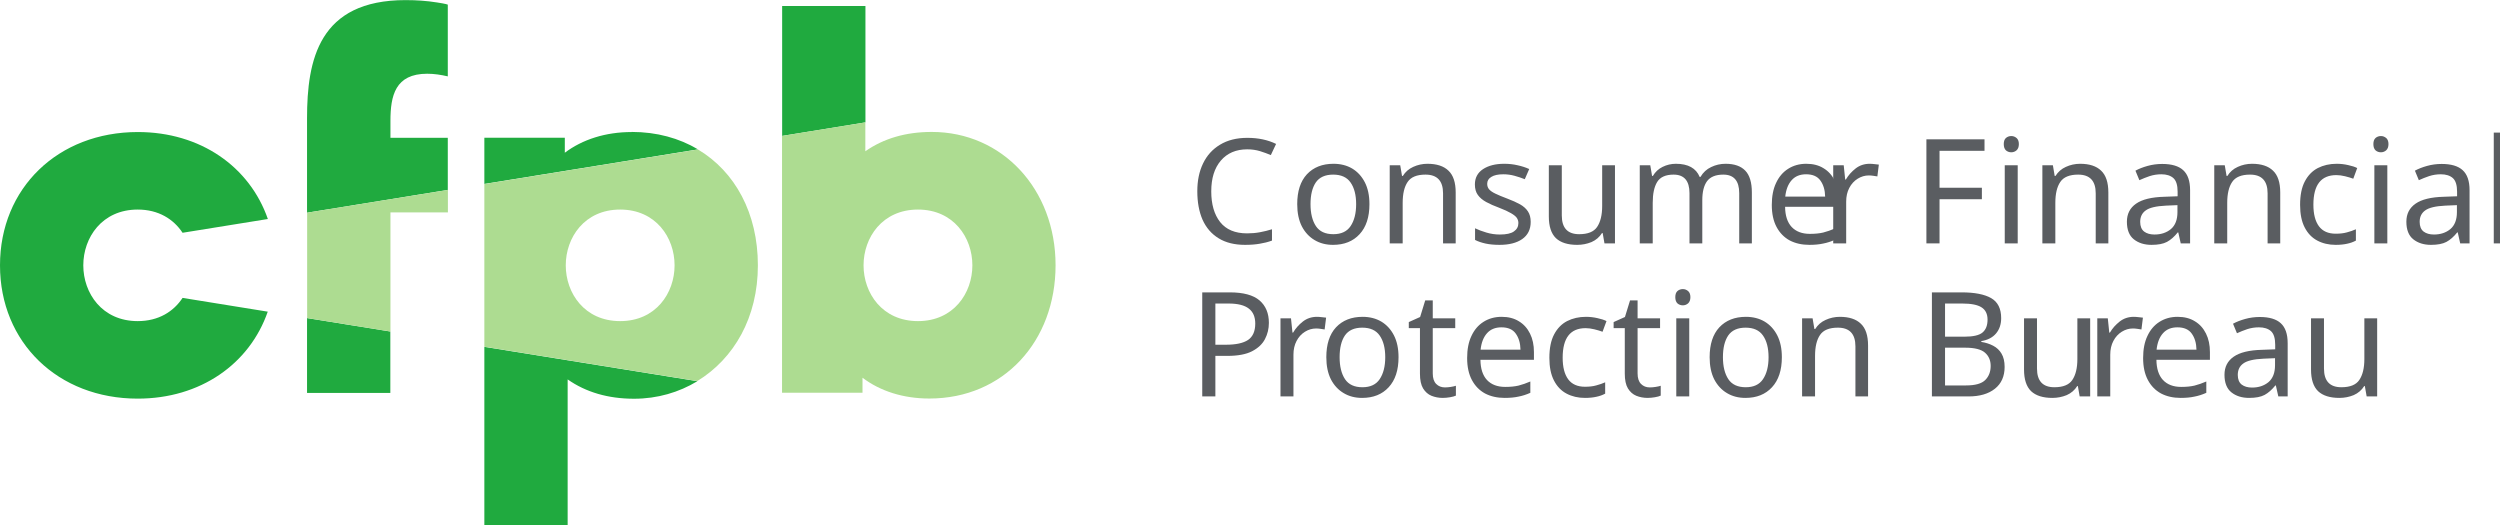
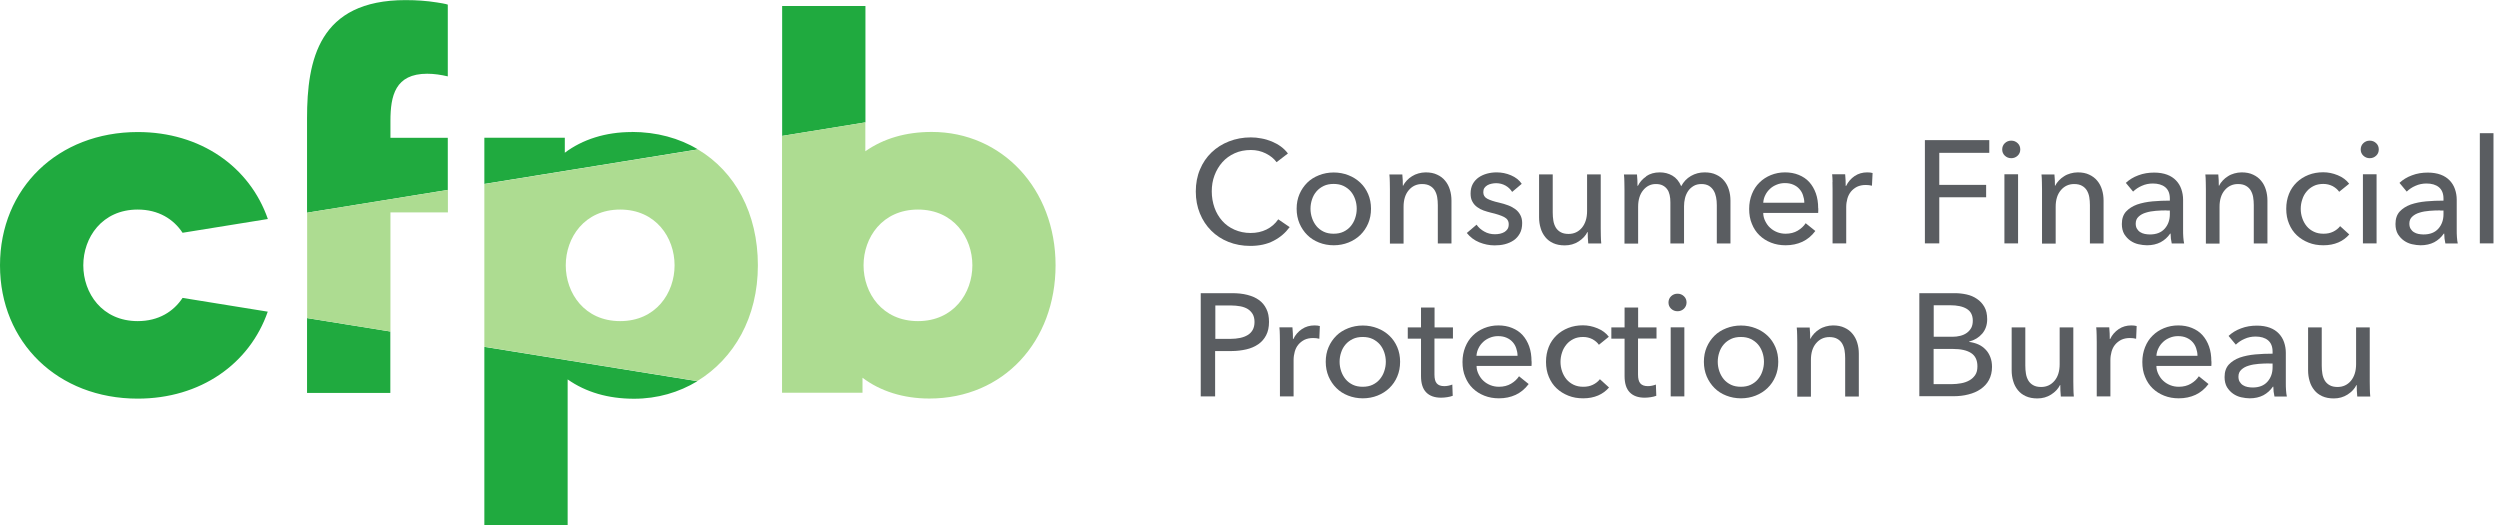
<svg xmlns="http://www.w3.org/2000/svg" id="cfpb_logo" viewBox="0 0 238 50">
  <defs>
-     <style>.cls-1,.cls-2,.cls-3,.cls-4,.cls-5,.cls-6{isolation:isolate;}.cls-2{letter-spacing:.02em;}.cls-2,.cls-3,.cls-4,.cls-5,.cls-6{fill:#5a5d61;font-family:AvenirNext-Medium, 'Avenir Next';font-size:13.88px;font-weight:500;}.cls-7{fill:#20aa3f;}.cls-3{letter-spacing:-.02em;}.cls-4{letter-spacing:-.02em;}.cls-5{letter-spacing:-.05em;}.cls-8{fill:#addc91;}</style>
+     <style>.cls-1{isolation:isolate;}.cls-2{fill:#20aa3f;}.cls-3{fill:#5a5d61;}.cls-4{fill:#addc91;}</style>
  </defs>
-   <g id="gray" class="cls-1">
+   <g id="_gray_" class="cls-1">
    <g class="cls-1">
-       <text class="cls-3" transform="translate(113.14 23.17)">
-         <tspan x="0" y="0">C</tspan>
-       </text>
+       <g class="cls-1">
+         <g class="cls-1">
+           <path class="cls-3" d="M122.76,21.64c-.39.53-.89.96-1.51,1.28-.62.33-1.37.49-2.23.49-.75,0-1.44-.13-2.07-.38-.63-.25-1.18-.61-1.64-1.07s-.82-1-1.08-1.64c-.26-.63-.39-1.33-.39-2.09s.13-1.47.4-2.1c.26-.63.63-1.17,1.1-1.62.47-.45,1.02-.8,1.66-1.05s1.33-.38,2.08-.38c.33,0,.67.03,1.01.1.34.06.67.16.99.29.31.13.6.29.86.48.26.19.48.41.67.66l-1.08.83c-.24-.33-.58-.61-1.02-.83s-.91-.33-1.42-.33c-.57,0-1.09.1-1.55.31-.46.21-.85.49-1.17.85-.32.36-.57.78-.75,1.26s-.26.98-.26,1.52.09,1.07.26,1.55c.17.48.42.9.74,1.26.32.36.71.64,1.17.84.46.2.97.31,1.53.31s1.06-.11,1.51-.33c.45-.22.83-.55,1.12-.97l1.1.75Z" />
+         </g>
+       </g>
    </g>
    <g class="cls-1">
-       <text class="cls-6" transform="translate(122.73 23.17)">
-         <tspan x="0" y="0">onsume</tspan>
-       </text>
+       <g class="cls-1">
+         <g class="cls-1">
+           <path class="cls-3" d="M130.52,19.87c0,.51-.09.98-.27,1.4s-.43.79-.75,1.1c-.32.31-.7.55-1.13.72-.43.17-.9.26-1.4.26s-.97-.09-1.4-.26-.81-.41-1.12-.72c-.31-.31-.56-.68-.74-1.1-.18-.43-.27-.89-.27-1.4s.09-.97.27-1.39c.18-.42.43-.78.74-1.09s.69-.54,1.12-.71c.43-.17.9-.26,1.4-.26s.97.09,1.4.26c.44.17.81.41,1.13.71s.57.67.75,1.09.27.89.27,1.39ZM129.16,19.87c0-.31-.05-.61-.15-.9-.1-.29-.24-.54-.42-.75s-.42-.39-.69-.52c-.27-.13-.59-.19-.94-.19s-.67.06-.94.19c-.27.13-.5.3-.69.52s-.33.47-.42.75c-.1.29-.15.59-.15.9s.05.61.15.9c.1.29.24.54.42.76s.42.4.69.53c.27.13.59.19.94.19s.67-.06.94-.19c.27-.13.5-.3.69-.53s.33-.48.42-.76c.1-.29.15-.59.15-.9Z" />
+           <path class="cls-3" d="M133.5,16.59c.02.17.03.35.04.56,0,.21.01.38.01.52h.04c.08-.18.2-.34.34-.49s.31-.29.49-.4c.19-.12.39-.21.61-.27.22-.06.45-.1.69-.1.43,0,.79.07,1.1.22.31.14.56.33.76.58.2.24.35.52.45.85.1.32.15.67.15,1.04v4.08h-1.3v-3.65c0-.27-.02-.52-.06-.76-.04-.24-.12-.45-.23-.64-.11-.18-.26-.33-.46-.44-.19-.11-.44-.17-.75-.17-.52,0-.94.2-1.27.59-.33.39-.49.92-.49,1.58v3.5h-1.3v-5.16c0-.18,0-.4-.01-.68,0-.28-.02-.52-.04-.74h1.24Z" />
+           <path class="cls-3" d="M143.95,18.26c-.15-.24-.36-.44-.62-.59-.27-.15-.57-.23-.9-.23-.15,0-.3.02-.44.05-.15.03-.28.08-.4.15-.12.07-.21.16-.28.26-.07.11-.1.24-.1.4,0,.28.12.48.38.62.25.13.62.26,1.12.37.31.07.61.16.87.26.27.1.5.23.7.38.2.15.35.34.46.55.11.21.17.46.17.75,0,.39-.07.72-.22.99-.15.27-.34.49-.59.66-.25.17-.53.29-.84.37s-.64.11-.97.11c-.5,0-.99-.1-1.46-.29s-.87-.49-1.19-.89l.93-.79c.18.26.42.48.73.65.31.18.65.26,1.02.26.17,0,.33-.02.48-.05.15-.03.29-.09.42-.16.12-.07.22-.17.3-.29s.11-.27.11-.46c0-.31-.15-.53-.44-.68-.29-.15-.72-.29-1.28-.42-.22-.06-.45-.12-.67-.2-.23-.08-.43-.19-.62-.33-.19-.14-.34-.31-.45-.52-.12-.21-.17-.46-.17-.77,0-.35.07-.65.21-.91.14-.25.33-.46.56-.62.23-.16.5-.28.79-.36.3-.08.6-.12.92-.12.47,0,.93.09,1.37.28.44.19.78.45,1.02.81l-.9.76Z" />
+           <path class="cls-3" d="M151.2,23.17c-.02-.17-.03-.35-.04-.56,0-.21-.01-.38-.01-.52h-.03c-.17.35-.45.65-.84.9s-.83.37-1.31.37c-.43,0-.79-.07-1.1-.21-.31-.14-.56-.33-.76-.58s-.35-.53-.44-.85c-.1-.32-.15-.67-.15-1.04v-4.08h1.3v3.64c0,.27.02.53.06.77.04.25.12.46.23.65.11.18.26.33.46.44.19.11.44.17.75.17.53,0,.95-.2,1.28-.59.32-.39.49-.92.49-1.58v-3.5h1.3v5.16c0,.18,0,.4.01.68,0,.28.02.52.04.74h-1.24Z" />
+           <path class="cls-3" d="M156.71,16.78c.37-.25.8-.37,1.3-.37.44,0,.84.1,1.2.31s.64.54.84,1.01c.22-.42.53-.75.93-.98.4-.23.83-.34,1.3-.34.43,0,.79.07,1.1.22.31.14.56.33.76.58.2.24.35.52.45.85.1.32.15.67.15,1.04v4.08h-1.3v-3.65c0-.27-.02-.52-.07-.76-.05-.24-.12-.45-.24-.64-.11-.18-.26-.33-.44-.44-.19-.11-.42-.17-.71-.17s-.55.06-.76.19-.39.29-.52.49c-.13.2-.23.42-.29.67-.06.25-.09.5-.09.76v3.55h-1.3v-3.91c0-.26-.02-.5-.07-.71s-.12-.4-.24-.55c-.11-.15-.25-.27-.43-.36s-.39-.13-.65-.13c-.48,0-.88.2-1.2.59s-.48.92-.48,1.58v3.5h-1.3v-5.16c0-.18,0-.4-.01-.68,0-.28-.02-.52-.04-.74h1.24c.02.17.03.35.04.56,0,.21.01.38.01.52h.04c.17-.35.43-.65.8-.9Z" />
+           <path class="cls-3" d="M173.1,19.83v.22c0,.07,0,.15-.01.22h-5.23c0,.28.07.54.19.78.12.24.27.46.46.63.19.18.42.32.67.42.25.1.53.15.81.15.44,0,.83-.1,1.15-.29.32-.19.58-.43.76-.71l.92.74c-.35.47-.77.81-1.24,1.03-.48.22-1.01.33-1.59.33-.5,0-.96-.08-1.39-.25-.43-.17-.79-.4-1.1-.7-.31-.3-.55-.66-.72-1.09-.18-.42-.26-.9-.26-1.42s.09-.98.26-1.41c.17-.43.41-.8.72-1.1.31-.31.67-.54,1.08-.71.42-.17.87-.26,1.35-.26s.92.08,1.31.24c.39.16.73.38,1,.68.27.3.48.66.63,1.08.15.42.22.9.22,1.42ZM171.77,19.3c0-.26-.05-.5-.13-.73-.08-.23-.19-.42-.35-.59-.15-.17-.34-.3-.57-.4-.23-.1-.49-.15-.8-.15-.28,0-.54.05-.78.15-.25.1-.46.23-.64.4-.18.17-.33.36-.44.59-.12.23-.18.47-.2.73h3.91Z" />
+         </g>
+       </g>
    </g>
    <g class="cls-1">
-       <text class="cls-2" transform="translate(173.35 23.17)">
-         <tspan x="0" y="0">r</tspan>
-       </text>
+       <g class="cls-1">
+         <g class="cls-1">
+           <path class="cls-3" d="M174.46,17.33c0-.28-.02-.52-.04-.74h1.24c.02.17.03.36.04.58,0,.22.01.4.01.53h.04c.19-.39.46-.7.81-.94.36-.24.76-.35,1.2-.35.2,0,.38.02.51.06l-.06,1.21c-.19-.05-.38-.07-.6-.07-.31,0-.59.06-.82.17-.23.12-.42.27-.58.46-.15.19-.27.42-.34.67-.07.25-.11.52-.11.8v3.46h-1.3v-5.16c0-.18,0-.4-.01-.68Z" />
+         </g>
+       </g>
    </g>
    <g class="cls-1">
-       <text class="cls-4" transform="translate(182.05 23.17)">
-         <tspan x="0" y="0">F</tspan>
-       </text>
+       <g class="cls-1">
+         <g class="cls-1">
+           <path class="cls-3" d="M184.62,23.17h-1.37v-9.83h6.13v1.21h-4.76v3.05h4.46v1.18h-4.46v4.39Z" />
+         </g>
+       </g>
    </g>
    <g class="cls-1">
-       <text class="cls-6" transform="translate(189.68 23.17)">
-         <tspan x="0" y="0">inancial</tspan>
-       </text>
+       <g class="cls-1">
+         <g class="cls-1">
+           <path class="cls-3" d="M192.33,14.22c0,.24-.08.44-.25.6s-.37.24-.61.24-.44-.08-.61-.24c-.17-.16-.25-.36-.25-.59s.08-.44.25-.6c.17-.16.37-.24.61-.24s.44.08.61.24c.17.16.25.36.25.6ZM192.12,23.17h-1.3v-6.58h1.3v6.58Z" />
+           <path class="cls-3" d="M195.58,16.59c.02.17.03.35.04.56,0,.21.01.38.01.52h.04c.08-.18.2-.34.34-.49s.31-.29.49-.4c.18-.12.39-.21.61-.27.22-.06.45-.1.69-.1.43,0,.79.07,1.1.22.3.14.56.33.76.58.2.24.35.52.45.85.1.32.15.67.15,1.04v4.08h-1.3v-3.65c0-.27-.02-.52-.06-.76-.04-.24-.12-.45-.23-.64-.11-.18-.26-.33-.46-.44-.19-.11-.44-.17-.75-.17-.52,0-.94.2-1.27.59s-.49.92-.49,1.58v3.5h-1.3v-5.16c0-.18,0-.4-.01-.68,0-.28-.02-.52-.04-.74h1.24Z" />
+           <path class="cls-3" d="M206.57,18.91c0-.49-.15-.85-.44-1.09-.3-.24-.69-.35-1.18-.35-.37,0-.72.07-1.05.22-.33.14-.6.33-.83.55l-.69-.83c.32-.3.72-.55,1.19-.72.47-.18.97-.26,1.51-.26.47,0,.88.07,1.23.2.35.13.63.32.85.55.22.23.39.5.5.82.11.32.17.65.17,1.01v2.87c0,.22,0,.46.02.7s.04.45.08.6h-1.18c-.07-.31-.11-.63-.11-.94h-.04c-.24.35-.54.62-.91.82-.37.19-.8.29-1.3.29-.26,0-.53-.04-.81-.1s-.54-.18-.77-.34-.42-.37-.58-.62c-.15-.26-.23-.58-.23-.96,0-.5.13-.89.4-1.19.27-.29.62-.51,1.05-.67.44-.15.93-.25,1.47-.3.55-.05,1.1-.07,1.65-.07v-.18ZM206.25,20.03c-.32,0-.66.01-1.01.04-.35.03-.66.08-.94.17-.28.08-.52.21-.7.38-.19.17-.28.39-.28.67,0,.19.04.36.12.49.08.13.18.24.31.32.13.08.27.14.43.17.16.03.32.05.49.05.61,0,1.08-.18,1.41-.55.33-.37.49-.83.49-1.38v-.35h-.32Z" />
+           <path class="cls-3" d="M211.18,16.59c.02.17.03.35.04.56,0,.21.01.38.01.52h.04c.08-.18.2-.34.34-.49s.31-.29.49-.4c.18-.12.39-.21.61-.27.22-.06.45-.1.69-.1.43,0,.79.07,1.1.22.3.14.56.33.76.58.2.24.35.52.45.85.1.32.15.67.15,1.04v4.08h-1.3v-3.65c0-.27-.02-.52-.06-.76-.04-.24-.12-.45-.23-.64-.11-.18-.26-.33-.46-.44-.19-.11-.44-.17-.75-.17-.52,0-.94.2-1.27.59s-.49.92-.49,1.58v3.5h-1.3v-5.16c0-.18,0-.4-.01-.68,0-.28-.02-.52-.04-.74h1.24Z" />
+           <path class="cls-3" d="M222.69,18.26c-.14-.21-.35-.39-.62-.54-.28-.14-.57-.21-.89-.21-.34,0-.65.06-.91.19s-.49.3-.67.52c-.19.22-.33.47-.42.76-.1.29-.15.59-.15.9s.05.62.15.9c.1.29.24.54.42.76.18.22.41.39.68.52s.57.19.92.19.64-.06.91-.19c.27-.13.5-.31.67-.53l.87.79c-.28.32-.62.58-1.04.76-.42.18-.89.27-1.42.27s-.98-.08-1.41-.25c-.43-.17-.8-.4-1.12-.7s-.56-.66-.74-1.09c-.18-.42-.27-.9-.27-1.43s.09-.99.26-1.42.42-.79.74-1.1.69-.54,1.12-.71c.43-.17.9-.25,1.4-.25.46,0,.92.09,1.38.28.46.19.82.45,1.09.81l-.94.76Z" />
+           <path class="cls-3" d="M226.46,14.22c0,.24-.08.44-.25.6s-.37.24-.61.24-.44-.08-.61-.24c-.17-.16-.25-.36-.25-.59s.08-.44.25-.6c.17-.16.37-.24.61-.24s.44.08.61.24c.17.16.25.36.25.6ZM226.25,23.17h-1.3v-6.58h1.3v6.58Z" />
+           <path class="cls-3" d="M232.62,18.91c0-.49-.15-.85-.44-1.09-.3-.24-.69-.35-1.18-.35-.37,0-.72.07-1.05.22-.33.14-.6.33-.83.55l-.69-.83c.32-.3.72-.55,1.19-.72.47-.18.97-.26,1.51-.26.47,0,.88.07,1.23.2.35.13.63.32.85.55.22.23.39.5.5.82.11.32.17.65.17,1.01v2.87c0,.22,0,.46.02.7s.04.45.08.6h-1.18c-.07-.31-.11-.63-.11-.94h-.04c-.24.35-.54.62-.91.82-.37.19-.8.29-1.3.29-.26,0-.53-.04-.81-.1s-.54-.18-.77-.34-.42-.37-.58-.62c-.15-.26-.23-.58-.23-.96,0-.5.13-.89.4-1.19.27-.29.62-.51,1.05-.67.44-.15.93-.25,1.47-.3.55-.05,1.1-.07,1.65-.07v-.18ZM232.3,20.03c-.32,0-.66.01-1.01.04-.35.03-.66.08-.94.17-.28.08-.52.21-.7.38-.19.17-.28.39-.28.67,0,.19.04.36.12.49.08.13.18.24.31.32.13.08.27.14.43.17.16.03.32.05.49.05.61,0,1.08-.18,1.41-.55.33-.37.49-.83.49-1.38v-.35h-.32Z" />
+           <path class="cls-3" d="M237.38,23.17h-1.3v-10.49h1.3v10.49Z" />
+         </g>
+       </g>
    </g>
    <g class="cls-1">
-       <text class="cls-5" transform="translate(113.11 37.74)">
-         <tspan x="0" y="0">P</tspan>
-       </text>
+       <g class="cls-1">
+         <g class="cls-1">
+           <path class="cls-3" d="M114.3,27.91h3c.53,0,1.01.05,1.44.16s.81.27,1.11.49c.31.22.54.5.71.85.17.34.25.75.25,1.24s-.09.91-.27,1.26c-.18.35-.43.64-.75.86-.32.22-.7.39-1.14.49s-.91.16-1.42.16h-1.55v4.32h-1.37v-9.83ZM115.68,32.26h1.46c.33,0,.64-.03.92-.09.28-.06.52-.15.73-.28s.36-.29.47-.49c.11-.2.17-.45.17-.75s-.06-.54-.17-.74c-.12-.2-.27-.36-.47-.49-.2-.12-.44-.21-.71-.26-.28-.05-.58-.08-.9-.08h-1.48v3.18Z" />
+         </g>
+       </g>
    </g>
    <g class="cls-1">
-       <text class="cls-4" transform="translate(120.73 37.74)">
-         <tspan x="0" y="0">r</tspan>
-       </text>
+       <g class="cls-1">
+         <g class="cls-1">
+           <path class="cls-3" d="M121.84,31.9c0-.28-.02-.52-.04-.74h1.24c.02.17.03.36.04.58,0,.22.01.4.01.53h.04c.18-.39.46-.7.81-.94.36-.24.76-.35,1.2-.35.2,0,.37.02.51.06l-.05,1.21c-.19-.05-.38-.07-.6-.07-.31,0-.59.06-.82.17-.23.12-.42.27-.58.46s-.27.42-.34.67c-.07.25-.11.52-.11.8v3.46h-1.3v-5.16c0-.18,0-.4-.01-.68Z" />
+         </g>
+       </g>
    </g>
    <g class="cls-1">
-       <text class="cls-6" transform="translate(125.5 37.74)">
-         <tspan x="0" y="0">otection Bu</tspan>
-       </text>
+       <g class="cls-1">
+         <g class="cls-1">
+           <path class="cls-3" d="M133.29,34.44c0,.51-.09.98-.27,1.4-.18.43-.43.79-.75,1.1-.32.31-.7.55-1.13.72-.43.17-.9.26-1.4.26s-.97-.09-1.4-.26c-.44-.17-.81-.41-1.12-.72-.31-.31-.56-.68-.74-1.1-.18-.43-.27-.89-.27-1.4s.09-.97.27-1.39c.18-.42.43-.78.74-1.09s.69-.54,1.12-.71c.43-.17.9-.26,1.4-.26s.97.09,1.4.26c.44.17.81.41,1.13.71s.57.67.75,1.09c.18.42.27.89.27,1.39ZM131.93,34.44c0-.31-.05-.61-.15-.9-.1-.29-.24-.54-.42-.75s-.42-.39-.69-.52c-.27-.13-.59-.19-.94-.19s-.67.06-.94.19c-.27.13-.5.3-.69.52s-.33.47-.42.75c-.1.29-.15.59-.15.9s.05.61.15.9c.1.29.24.54.42.76s.42.4.69.53c.27.13.59.19.94.19s.67-.06.94-.19c.27-.13.5-.3.69-.53s.33-.48.42-.76c.1-.29.15-.59.15-.9Z" />
+           <path class="cls-3" d="M138.31,32.23h-1.75v3.42c0,.4.07.68.22.85.15.17.38.26.71.26.12,0,.25-.01.39-.04s.26-.06.38-.11l.04,1.07c-.16.06-.33.1-.52.13-.19.03-.39.05-.59.05-.62,0-1.09-.17-1.42-.51-.33-.34-.49-.86-.49-1.54v-3.57h-1.26v-1.07h1.26v-1.89h1.29v1.89h1.75v1.07Z" />
+           <path class="cls-3" d="M145.81,34.4v.22c0,.07,0,.15-.01.22h-5.23c0,.28.07.54.19.78s.27.46.46.63c.19.18.42.32.67.42.25.1.53.15.81.15.44,0,.83-.1,1.15-.29.32-.19.58-.43.76-.71l.92.74c-.35.47-.77.81-1.24,1.03-.48.22-1.01.33-1.59.33-.5,0-.96-.08-1.39-.25-.43-.17-.79-.4-1.1-.7-.31-.3-.55-.66-.72-1.09-.18-.42-.26-.9-.26-1.42s.09-.98.26-1.41.41-.8.72-1.1c.31-.31.67-.54,1.08-.71.42-.17.87-.26,1.35-.26s.92.08,1.31.24.73.38,1,.68c.27.3.48.66.63,1.08s.22.9.22,1.42ZM144.47,33.87c0-.26-.05-.5-.13-.73-.08-.23-.19-.42-.35-.59-.15-.17-.34-.3-.57-.4-.23-.1-.49-.15-.8-.15-.28,0-.54.05-.78.15-.25.1-.46.23-.64.4-.18.17-.33.36-.44.59-.12.23-.18.47-.2.73h3.91Z" />
+           <path class="cls-3" d="M152.22,32.83c-.14-.21-.35-.39-.62-.54-.28-.14-.57-.21-.89-.21-.34,0-.65.06-.91.19s-.49.3-.67.52c-.18.22-.33.47-.42.76-.1.29-.15.59-.15.9s.05.62.15.9c.1.29.24.54.42.76.19.22.41.39.68.52s.57.19.92.19.64-.06.91-.19.5-.31.67-.53l.87.79c-.28.32-.62.58-1.04.76-.42.18-.89.27-1.42.27s-.98-.08-1.41-.25c-.43-.17-.8-.4-1.12-.7s-.56-.66-.74-1.09c-.18-.42-.27-.9-.27-1.43s.09-.99.26-1.42.42-.79.74-1.1.69-.54,1.12-.71c.43-.17.9-.25,1.39-.25.46,0,.92.09,1.38.28.46.19.82.45,1.09.81l-.94.76Z" />
+           <path class="cls-3" d="M157.69,32.23h-1.75v3.42c0,.4.07.68.22.85s.38.26.71.26c.12,0,.25-.01.39-.04s.26-.06.38-.11l.04,1.07c-.16.06-.33.1-.52.13s-.39.05-.59.05c-.62,0-1.09-.17-1.42-.51-.33-.34-.49-.86-.49-1.54v-3.57h-1.26v-1.07h1.26v-1.89h1.29v1.89h1.75v1.07Z" />
+           <path class="cls-3" d="M160.56,28.79c0,.24-.09.44-.25.6-.17.16-.37.24-.61.24s-.44-.08-.61-.24c-.17-.16-.25-.36-.25-.59s.08-.44.25-.6c.17-.16.37-.24.61-.24s.44.08.61.24c.17.16.25.36.25.6ZM160.35,37.74h-1.3v-6.58h1.3v6.58Z" />
+           <path class="cls-3" d="M169.29,34.44c0,.51-.09.98-.27,1.4-.18.43-.43.79-.75,1.1-.32.31-.7.55-1.13.72-.43.17-.9.26-1.4.26s-.97-.09-1.4-.26c-.44-.17-.81-.41-1.12-.72-.31-.31-.56-.68-.74-1.1-.18-.43-.27-.89-.27-1.4s.09-.97.27-1.39c.18-.42.43-.78.74-1.09s.69-.54,1.12-.71c.43-.17.9-.26,1.4-.26s.97.09,1.4.26c.44.17.81.41,1.13.71s.57.67.75,1.09c.18.42.27.89.27,1.39ZM167.93,34.44c0-.31-.05-.61-.15-.9-.1-.29-.24-.54-.42-.75s-.42-.39-.69-.52c-.27-.13-.59-.19-.94-.19s-.67.06-.94.19c-.27.13-.5.3-.69.52s-.33.47-.42.75c-.1.29-.15.59-.15.9s.05.61.15.9c.1.29.24.54.42.76s.42.4.69.53c.27.13.59.19.94.19s.67-.06.94-.19c.27-.13.5-.3.69-.53s.33-.48.42-.76c.1-.29.15-.59.15-.9Z" />
+           <path class="cls-3" d="M172.28,31.16c.02.17.03.35.04.56,0,.21.01.38.01.52h.04c.08-.18.2-.34.34-.49s.31-.29.49-.4c.18-.12.39-.21.61-.27s.45-.1.69-.1c.43,0,.79.07,1.1.22.31.14.56.33.76.58.2.24.35.52.45.85.1.32.15.67.15,1.04v4.08h-1.3v-3.65c0-.27-.02-.52-.06-.76-.04-.24-.12-.45-.23-.64-.11-.18-.26-.33-.46-.44-.19-.11-.44-.17-.75-.17-.52,0-.94.2-1.27.59s-.49.92-.49,1.58v3.5h-1.3v-5.16c0-.18,0-.4-.01-.68,0-.28-.02-.52-.04-.74h1.24Z" />
+           <path class="cls-3" d="M182.71,27.91h3.39c.37,0,.74.04,1.11.12.37.08.7.22.99.42.29.19.53.45.71.76.18.31.27.71.27,1.18,0,.55-.16,1-.47,1.37-.32.37-.73.62-1.25.76v.03c.31.04.61.12.88.24.27.12.5.29.69.49.2.2.34.44.45.72s.16.59.16.93c0,.47-.1.88-.29,1.24s-.46.64-.79.87c-.33.23-.72.4-1.17.51-.45.12-.93.17-1.44.17h-3.23v-9.83ZM184.09,32.06h1.79c.26,0,.51-.03.74-.09.24-.06.44-.15.62-.28.17-.12.31-.28.42-.47.1-.19.15-.42.15-.69,0-.53-.2-.9-.58-1.13s-.91-.34-1.57-.34h-1.57v3ZM184.09,36.57h1.72c.29,0,.58-.03.87-.08s.56-.14.79-.27c.24-.13.42-.3.57-.52s.21-.49.21-.83c0-.58-.2-1-.6-1.26s-.97-.39-1.72-.39h-1.85v3.34Z" />
+           <path class="cls-3" d="M196.19,37.74c-.02-.17-.03-.35-.04-.56,0-.21-.01-.38-.01-.52h-.03c-.17.35-.45.65-.84.9-.39.25-.83.37-1.31.37-.43,0-.79-.07-1.1-.21-.31-.14-.56-.33-.76-.58s-.35-.53-.44-.85c-.1-.32-.15-.67-.15-1.04v-4.08h1.3v3.64c0,.27.02.53.06.77.04.25.12.46.23.65.11.18.26.33.46.44.19.11.44.17.75.17.53,0,.95-.2,1.28-.59s.49-.92.49-1.58v-3.5h1.3v5.16c0,.18,0,.4.01.68,0,.28.02.52.04.74h-1.24Z" />
+         </g>
+       </g>
    </g>
    <g class="cls-1">
-       <text class="cls-4" transform="translate(198.49 37.74)">
-         <tspan x="0" y="0">r</tspan>
-       </text>
+       <g class="cls-1">
+         <g class="cls-1">
+           <path class="cls-3" d="M199.6,31.9c0-.28-.02-.52-.04-.74h1.24c.02.17.03.36.04.58,0,.22.01.4.01.53h.04c.18-.39.46-.7.81-.94.36-.24.76-.35,1.2-.35.2,0,.37.02.51.06l-.05,1.21c-.19-.05-.38-.07-.6-.07-.31,0-.59.06-.82.17-.23.12-.42.27-.58.46s-.27.42-.34.67c-.07.25-.11.52-.11.8v3.46h-1.3v-5.16c0-.18,0-.4-.01-.68Z" />
+         </g>
+       </g>
    </g>
    <g class="cls-1">
-       <text class="cls-6" transform="translate(203.26 37.74)">
-         <tspan x="0" y="0">e</tspan>
-       </text>
+       <g class="cls-1">
+         <g class="cls-1">
+           <path class="cls-3" d="M210.53,34.4v.22c0,.07,0,.15-.01.22h-5.23c0,.28.07.54.19.78.12.24.27.46.46.63.19.18.42.32.67.42.25.1.52.15.81.15.44,0,.83-.1,1.15-.29.32-.19.58-.43.76-.71l.92.74c-.35.47-.77.81-1.24,1.03-.48.22-1.01.33-1.59.33-.5,0-.96-.08-1.39-.25-.43-.17-.79-.4-1.1-.7s-.55-.66-.72-1.09c-.18-.42-.26-.9-.26-1.42s.09-.98.26-1.41c.17-.43.41-.8.72-1.1.31-.31.67-.54,1.08-.71.42-.17.87-.26,1.35-.26s.92.08,1.31.24c.39.16.73.38,1,.68.27.3.48.66.63,1.08s.22.9.22,1.42ZM209.2,33.87c0-.26-.05-.5-.13-.73-.08-.23-.19-.42-.35-.59-.15-.17-.34-.3-.57-.4-.23-.1-.49-.15-.8-.15-.28,0-.54.05-.78.15-.25.1-.46.23-.64.4-.18.17-.33.36-.44.59-.12.23-.18.47-.2.73h3.91Z" />
+         </g>
+       </g>
    </g>
    <g class="cls-1">
-       <text class="cls-6" transform="translate(211.13 37.74)">
-         <tspan x="0" y="0">au</tspan>
-       </text>
+       <g class="cls-1">
+         <g class="cls-1">
+           <path class="cls-3" d="M216.35,33.48c0-.49-.15-.85-.44-1.09-.3-.24-.69-.35-1.18-.35-.37,0-.72.07-1.05.22-.33.14-.6.33-.83.55l-.69-.83c.32-.3.72-.55,1.19-.72.47-.18.97-.26,1.51-.26.47,0,.88.07,1.23.2.35.13.63.32.85.55.22.23.39.5.5.82.11.32.17.65.17,1.01v2.87c0,.22,0,.46.02.7s.04.45.08.6h-1.18c-.07-.31-.11-.63-.11-.94h-.04c-.24.35-.54.62-.91.82-.37.19-.8.29-1.3.29-.26,0-.53-.04-.81-.1s-.54-.18-.77-.34-.42-.37-.58-.62c-.15-.26-.23-.58-.23-.96,0-.5.13-.89.4-1.19.27-.29.62-.51,1.05-.67.44-.15.93-.25,1.47-.3.55-.05,1.1-.07,1.65-.07v-.18ZM216.03,34.6c-.32,0-.66.01-1.01.04-.35.03-.66.08-.94.17-.28.08-.52.21-.7.38-.19.17-.28.39-.28.67,0,.19.04.36.12.49.08.13.18.24.31.32.13.08.27.14.43.17.16.03.32.05.49.05.61,0,1.08-.18,1.41-.55.33-.37.49-.83.49-1.38v-.35h-.32Z" />
+           <path class="cls-3" d="M224.41,37.74c-.02-.17-.03-.35-.04-.56,0-.21-.01-.38-.01-.52h-.03c-.17.35-.45.65-.84.9s-.83.37-1.31.37c-.43,0-.79-.07-1.1-.21-.31-.14-.56-.33-.76-.58s-.35-.53-.44-.85c-.1-.32-.15-.67-.15-1.04v-4.08h1.3v3.64c0,.27.02.53.06.77.04.25.12.46.23.65.11.18.26.33.46.44.19.11.44.17.75.17.53,0,.95-.2,1.28-.59.32-.39.49-.92.49-1.58v-3.5h1.3v5.16c0,.18,0,.4.01.68,0,.28.02.52.04.74h-1.24Z" />
+         </g>
+       </g>
    </g>
  </g>
-   <path id="green" class="cls-7" d="M29.23,30.28l7.93,1.28v5.85h-7.93s0-7.13,0-7.13ZM42.63,13.12h-5.46v-1.6c0-2.41.45-4.5,3.5-4.5.67,0,1.3.1,1.96.25V.44s-.13-.07-1.05-.21c-.95-.15-1.92-.22-2.97-.22C30.35.01,29.23,5.7,29.23,11.26v8.99l13.4-2.17v-4.97h0ZM82.39.57h-7.93v12.37l7.93-1.29V.57ZM46.11,49.98h7.93v-13.86c1.74,1.22,3.86,1.84,6.32,1.84,2.23,0,4.28-.61,6.03-1.67l-20.28-3.27v16.97h0ZM60.13,12.57c-2.47,0-4.67.7-6.36,1.97v-1.43h-7.66v4.4l20.34-3.29c-1.8-1.07-3.93-1.66-6.32-1.66h0ZM17.38,28.36c-.85,1.29-2.27,2.21-4.27,2.21-3.4,0-5.18-2.67-5.18-5.31s1.78-5.31,5.18-5.31c1.99,0,3.42.92,4.27,2.21l8.12-1.31c-1.73-4.98-6.41-8.28-12.38-8.28C5.52,12.57,0,17.91,0,25.26s5.52,12.69,13.11,12.69c5.97,0,10.65-3.3,12.38-8.28,0,0-8.11-1.31-8.11-1.31Z" />
-   <path id="green-60" class="cls-8" d="M37.17,20.22v11.34l-7.93-1.28v-10.03l13.4-2.17v2.14h-5.47ZM74.45,37.41V12.94l7.93-1.29v2.75c1.74-1.22,3.86-1.84,6.32-1.84,6.72,0,11.79,5.45,11.79,12.69s-4.94,12.69-12.02,12.69c-2.47,0-4.67-.7-6.36-1.98v1.43h-7.66v.02ZM82.21,25.26c0,2.64,1.78,5.31,5.18,5.31s5.18-2.67,5.18-5.31-1.78-5.31-5.18-5.31-5.18,2.67-5.18,5.31ZM66.39,36.28l-20.28-3.27v-15.49l20.34-3.29c3.53,2.11,5.7,6.07,5.7,11.03s-2.26,8.87-5.77,11.02h.01ZM64.22,25.26c0-2.64-1.78-5.31-5.18-5.31s-5.18,2.67-5.18,5.31,1.78,5.31,5.18,5.31,5.18-2.67,5.18-5.31Z" />
+   <path id="_green_" class="cls-2" d="M29.23,30.28l7.93,1.28v5.85h-7.93s0-7.13,0-7.13ZM42.63,13.12h-5.46v-1.6c0-2.41.45-4.5,3.5-4.5.67,0,1.3.1,1.96.25V.44s-.13-.07-1.05-.21c-.95-.15-1.92-.22-2.97-.22-8.26,0-9.38,5.69-9.38,11.25v8.99l13.4-2.17v-4.97h0ZM82.39.57h-7.93v12.37l7.93-1.29V.57ZM46.11,49.98h7.93v-13.86c1.74,1.22,3.86,1.84,6.32,1.84,2.23,0,4.28-.61,6.03-1.67l-20.28-3.27v16.97h0ZM60.13,12.57c-2.47,0-4.67.7-6.36,1.97v-1.43h-7.66v4.4l20.34-3.29c-1.8-1.07-3.93-1.66-6.32-1.66h0ZM17.38,28.36c-.85,1.29-2.27,2.21-4.27,2.21-3.4,0-5.18-2.67-5.18-5.31s1.78-5.31,5.18-5.31c1.99,0,3.42.92,4.27,2.21l8.12-1.31c-1.73-4.98-6.41-8.28-12.38-8.28-7.6,0-13.12,5.34-13.12,12.69s5.52,12.69,13.11,12.69c5.97,0,10.65-3.3,12.38-8.28,0,0-8.11-1.31-8.11-1.31Z" />
+   <path id="_green-60_" class="cls-4" d="M37.17,20.22v11.34l-7.93-1.28v-10.03l13.4-2.17v2.14h-5.47ZM74.45,37.41V12.94l7.93-1.29v2.75c1.74-1.22,3.86-1.84,6.32-1.84,6.72,0,11.79,5.45,11.79,12.69s-4.94,12.69-12.02,12.69c-2.47,0-4.67-.7-6.36-1.98v1.43h-7.66v.02ZM82.21,25.26c0,2.64,1.78,5.31,5.18,5.31s5.18-2.67,5.18-5.31-1.78-5.31-5.18-5.31-5.18,2.67-5.18,5.31ZM66.39,36.28l-20.28-3.27v-15.49l20.34-3.29c3.53,2.11,5.7,6.07,5.7,11.03s-2.26,8.87-5.77,11.02h.01ZM64.22,25.26c0-2.64-1.78-5.31-5.18-5.31s-5.18,2.67-5.18,5.31,1.78,5.31,5.18,5.31,5.18-2.67,5.18-5.31Z" />
</svg>
